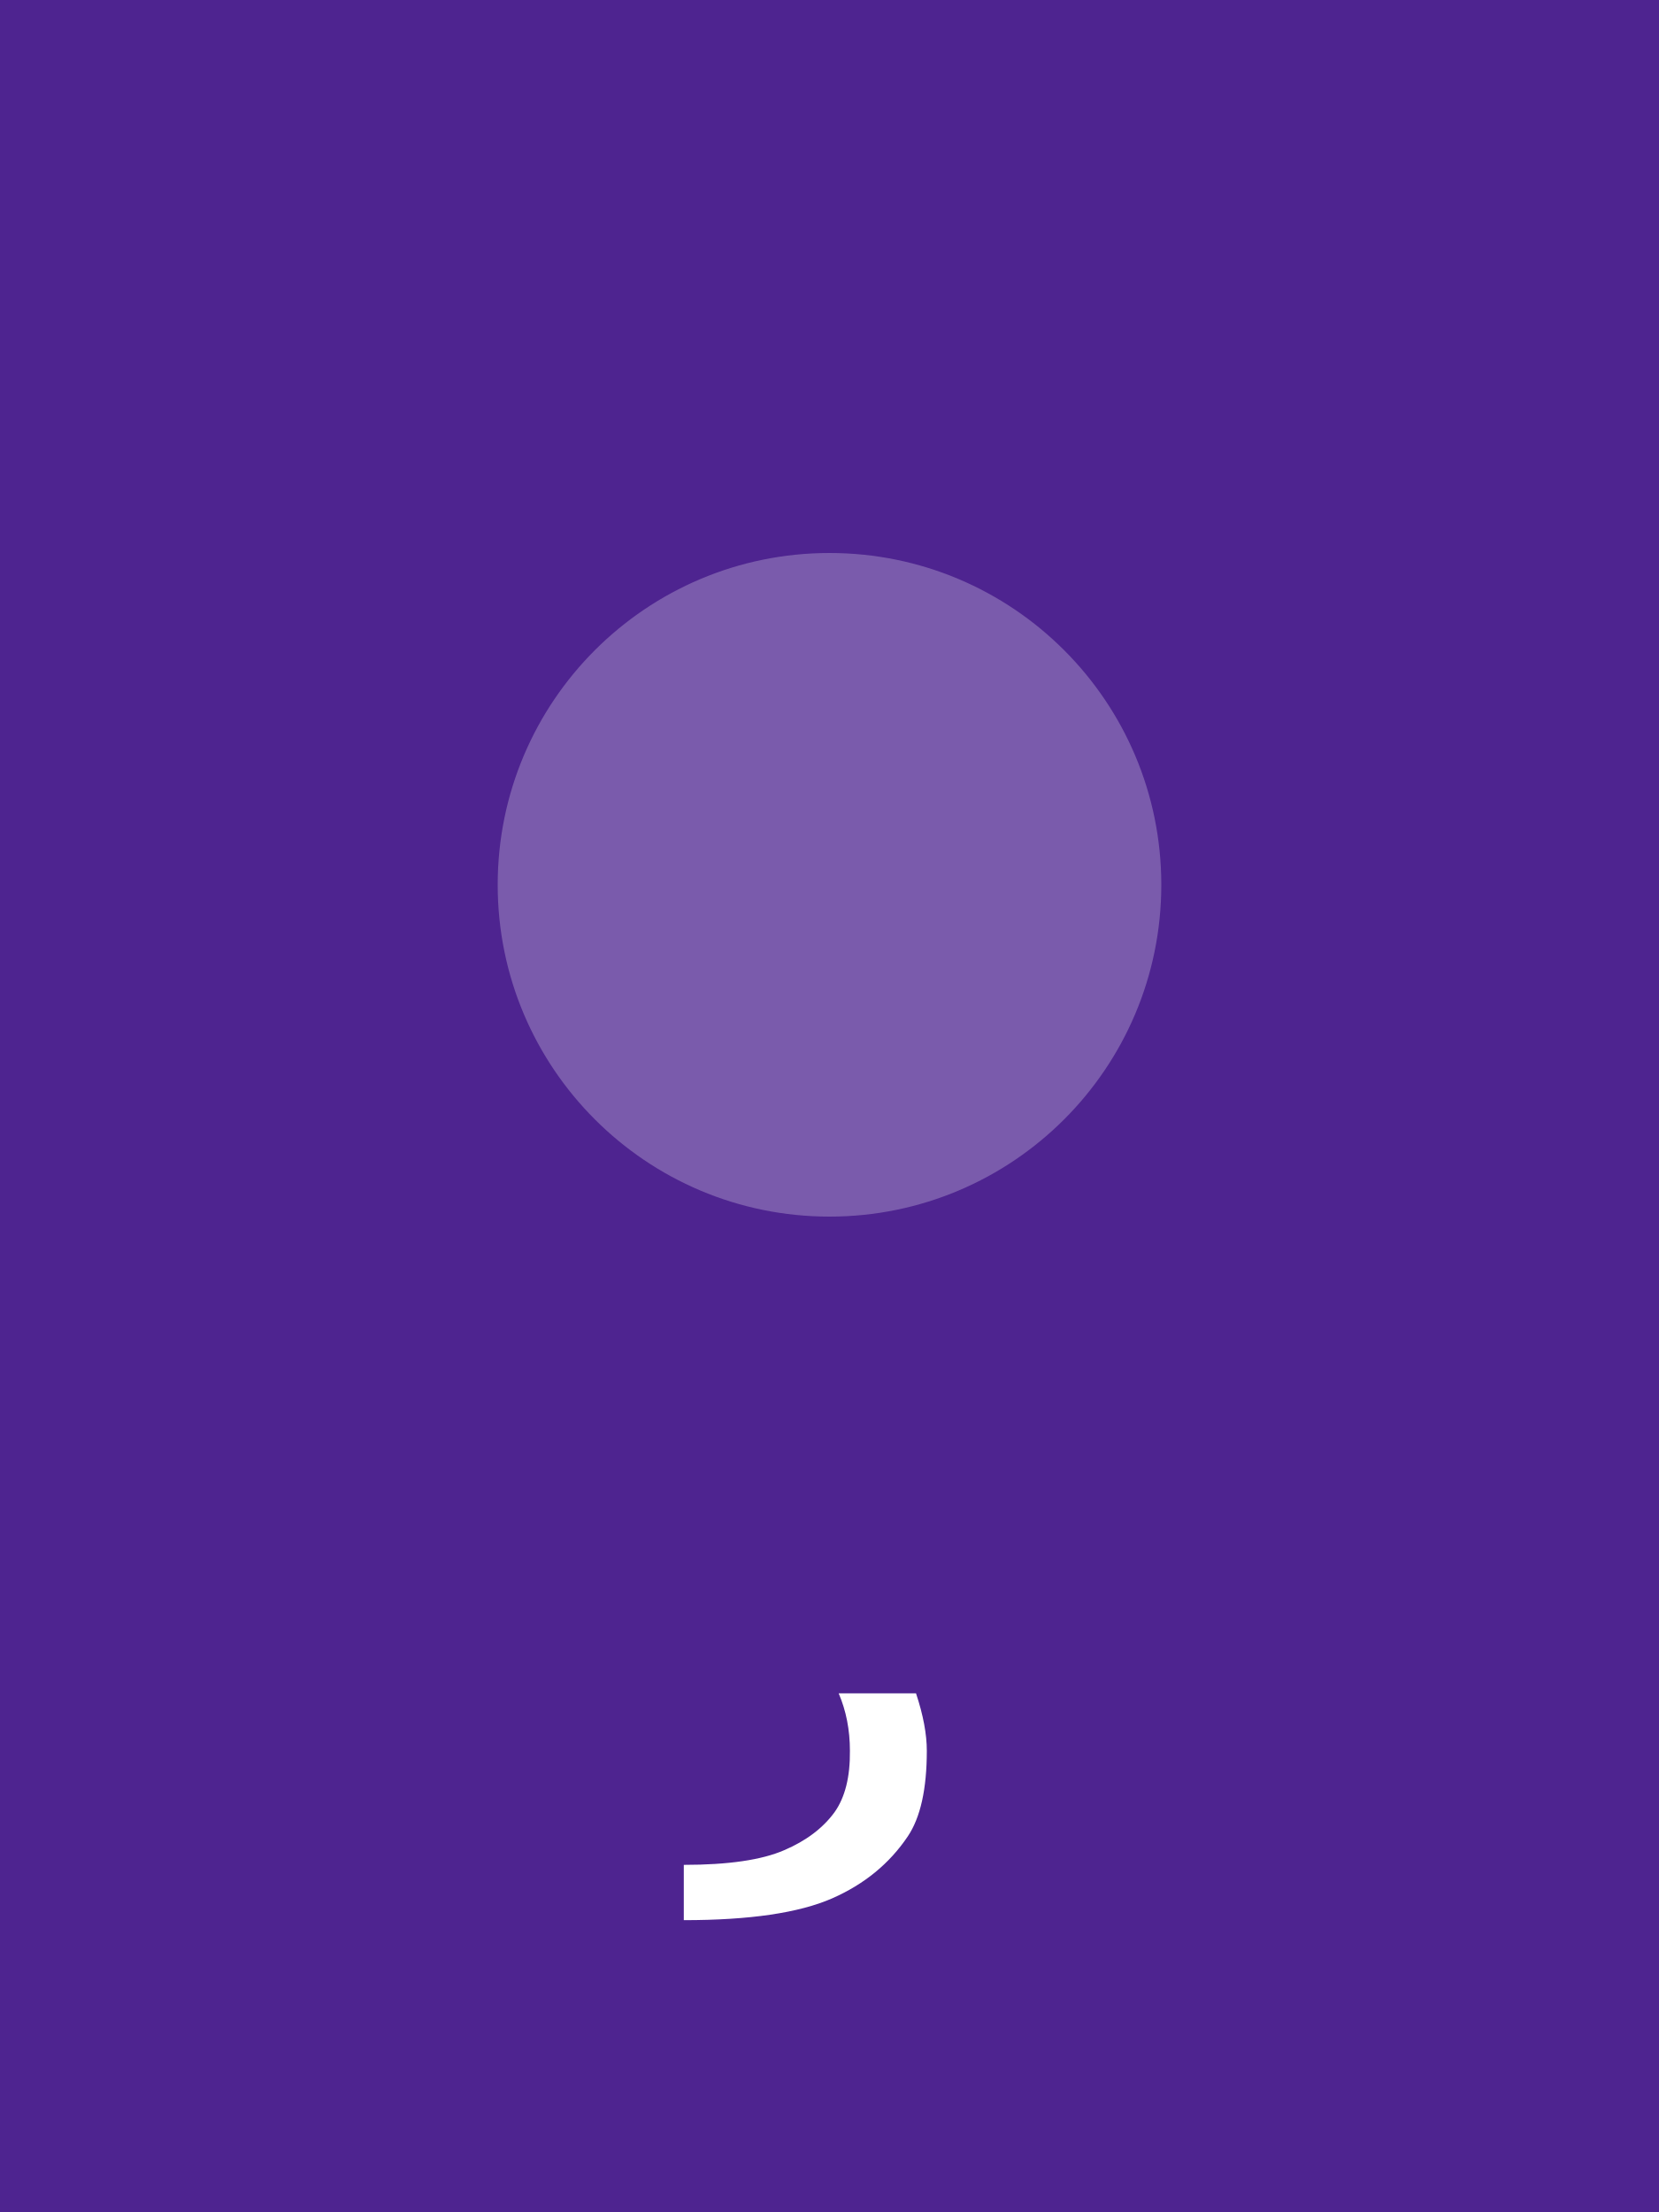
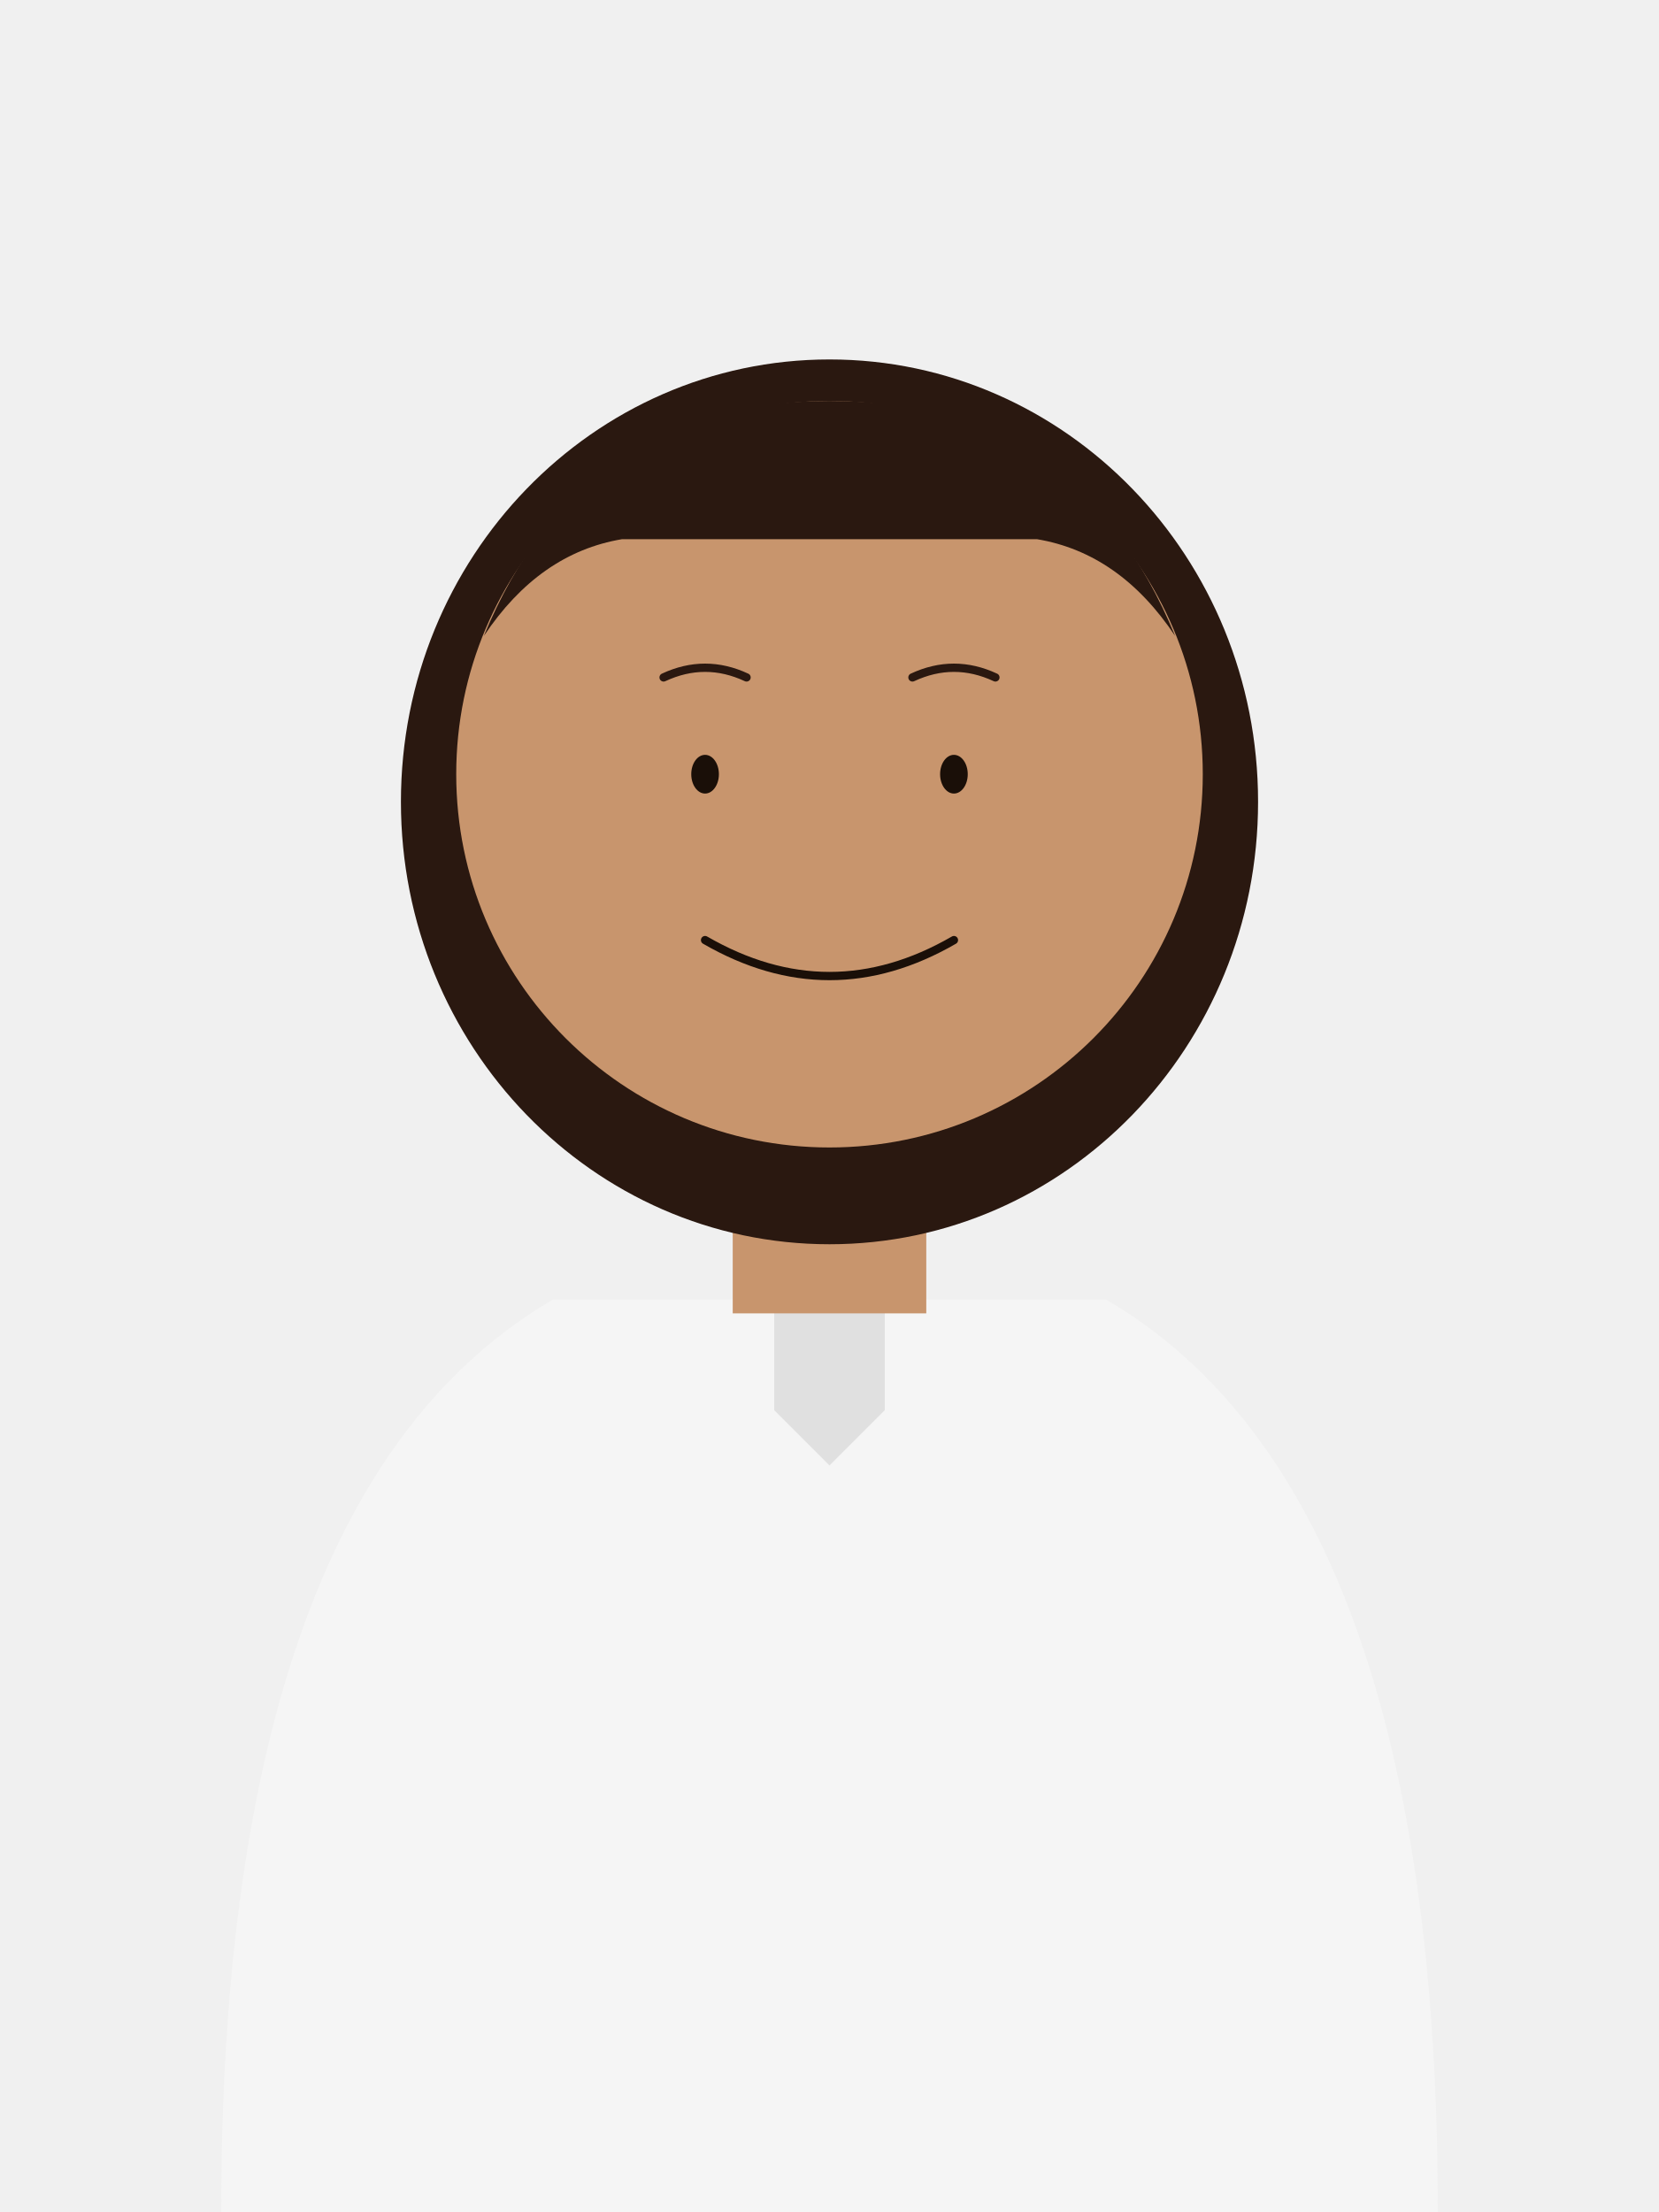
- <svg xmlns="http://www.w3.org/2000/svg" viewBox="0 0 600 800" width="600" height="800" role="img" aria-label="Housekeeper portrait placeholder">
-   <rect width="600" height="800" fill="#4E2490" />
-   <circle cx="300" cy="320" r="120" fill="#FFFFFF" fill-opacity="0.25" />
-   <text x="300" y="600" text-anchor="middle" dominant-baseline="central" fill="white" font-family="Tajawal, system-ui, sans-serif" font-size="160" font-weight="700">ر</text>
+ <svg xmlns="http://www.w3.org/2000/svg" viewBox="0 0 600 800" role="img" aria-label="Housekeeper silhouette placeholder">
+   <path d="M 80 800 Q 80 540 200 470 L 400 470 Q 520 540 520 800 Z" fill="#F5F5F5" />
+   <path d="M 280 470 L 320 470 L 320 510 L 300 530 L 280 510 Z" fill="#E0E0E0" />
+   <rect x="265" y="395" width="70" height="80" fill="#C8956D" />
+   <ellipse cx="300" cy="290" rx="155" ry="160" fill="#2A1810" />
+   <circle cx="300" cy="280" r="135" fill="#C8956D" />
+   <path d="M 175 230 Q 210 145, 300 145 Q 390 145, 425 230 Q 405 200, 375 195 L 225 195 Q 195 200, 175 230 Z" fill="#2A1810" />
+   <ellipse cx="255" cy="280" rx="5" ry="7" fill="#1A0F08" />
+   <ellipse cx="345" cy="280" rx="5" ry="7" fill="#1A0F08" />
+   <path d="M 255 340 Q 300 366 345 340" stroke="#1A0F08" stroke-width="3" fill="none" stroke-linecap="round" />
+   <path d="M 240 245 Q 255 238 270 245" stroke="#2A1810" stroke-width="3" fill="none" stroke-linecap="round" />
+   <path d="M 330 245 Q 345 238 360 245" stroke="#2A1810" stroke-width="3" fill="none" stroke-linecap="round" />
</svg>
